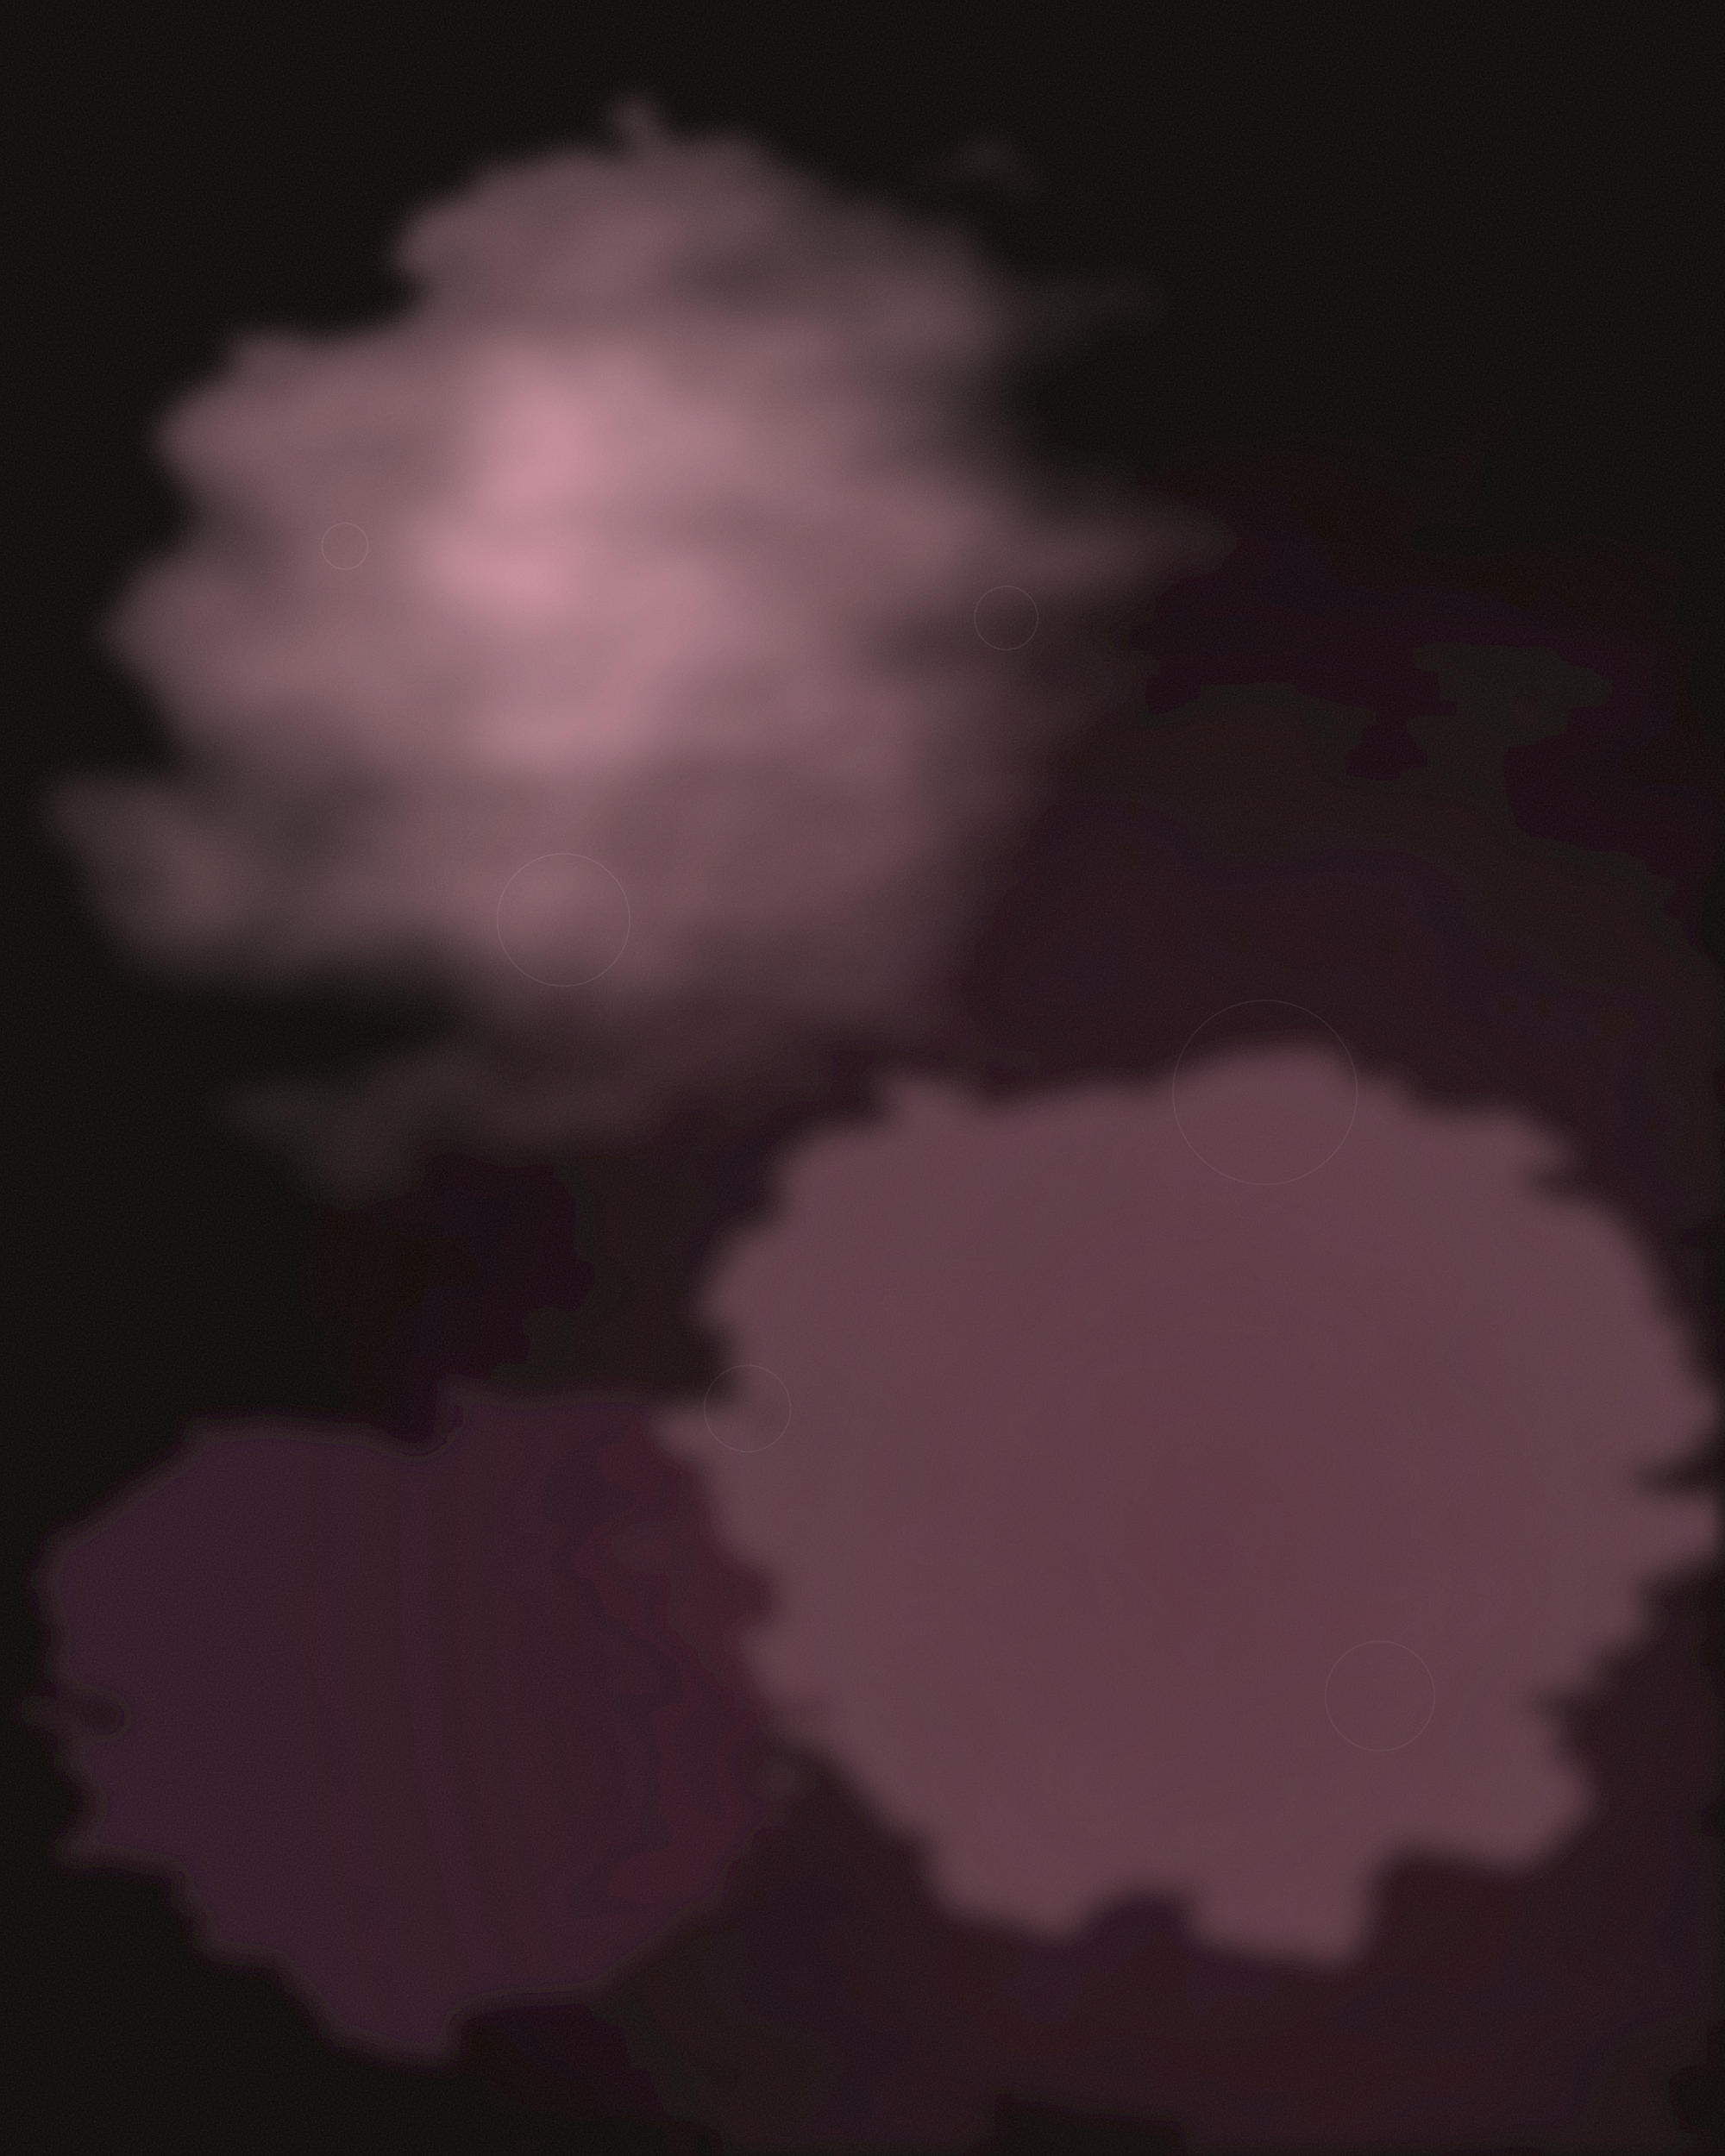
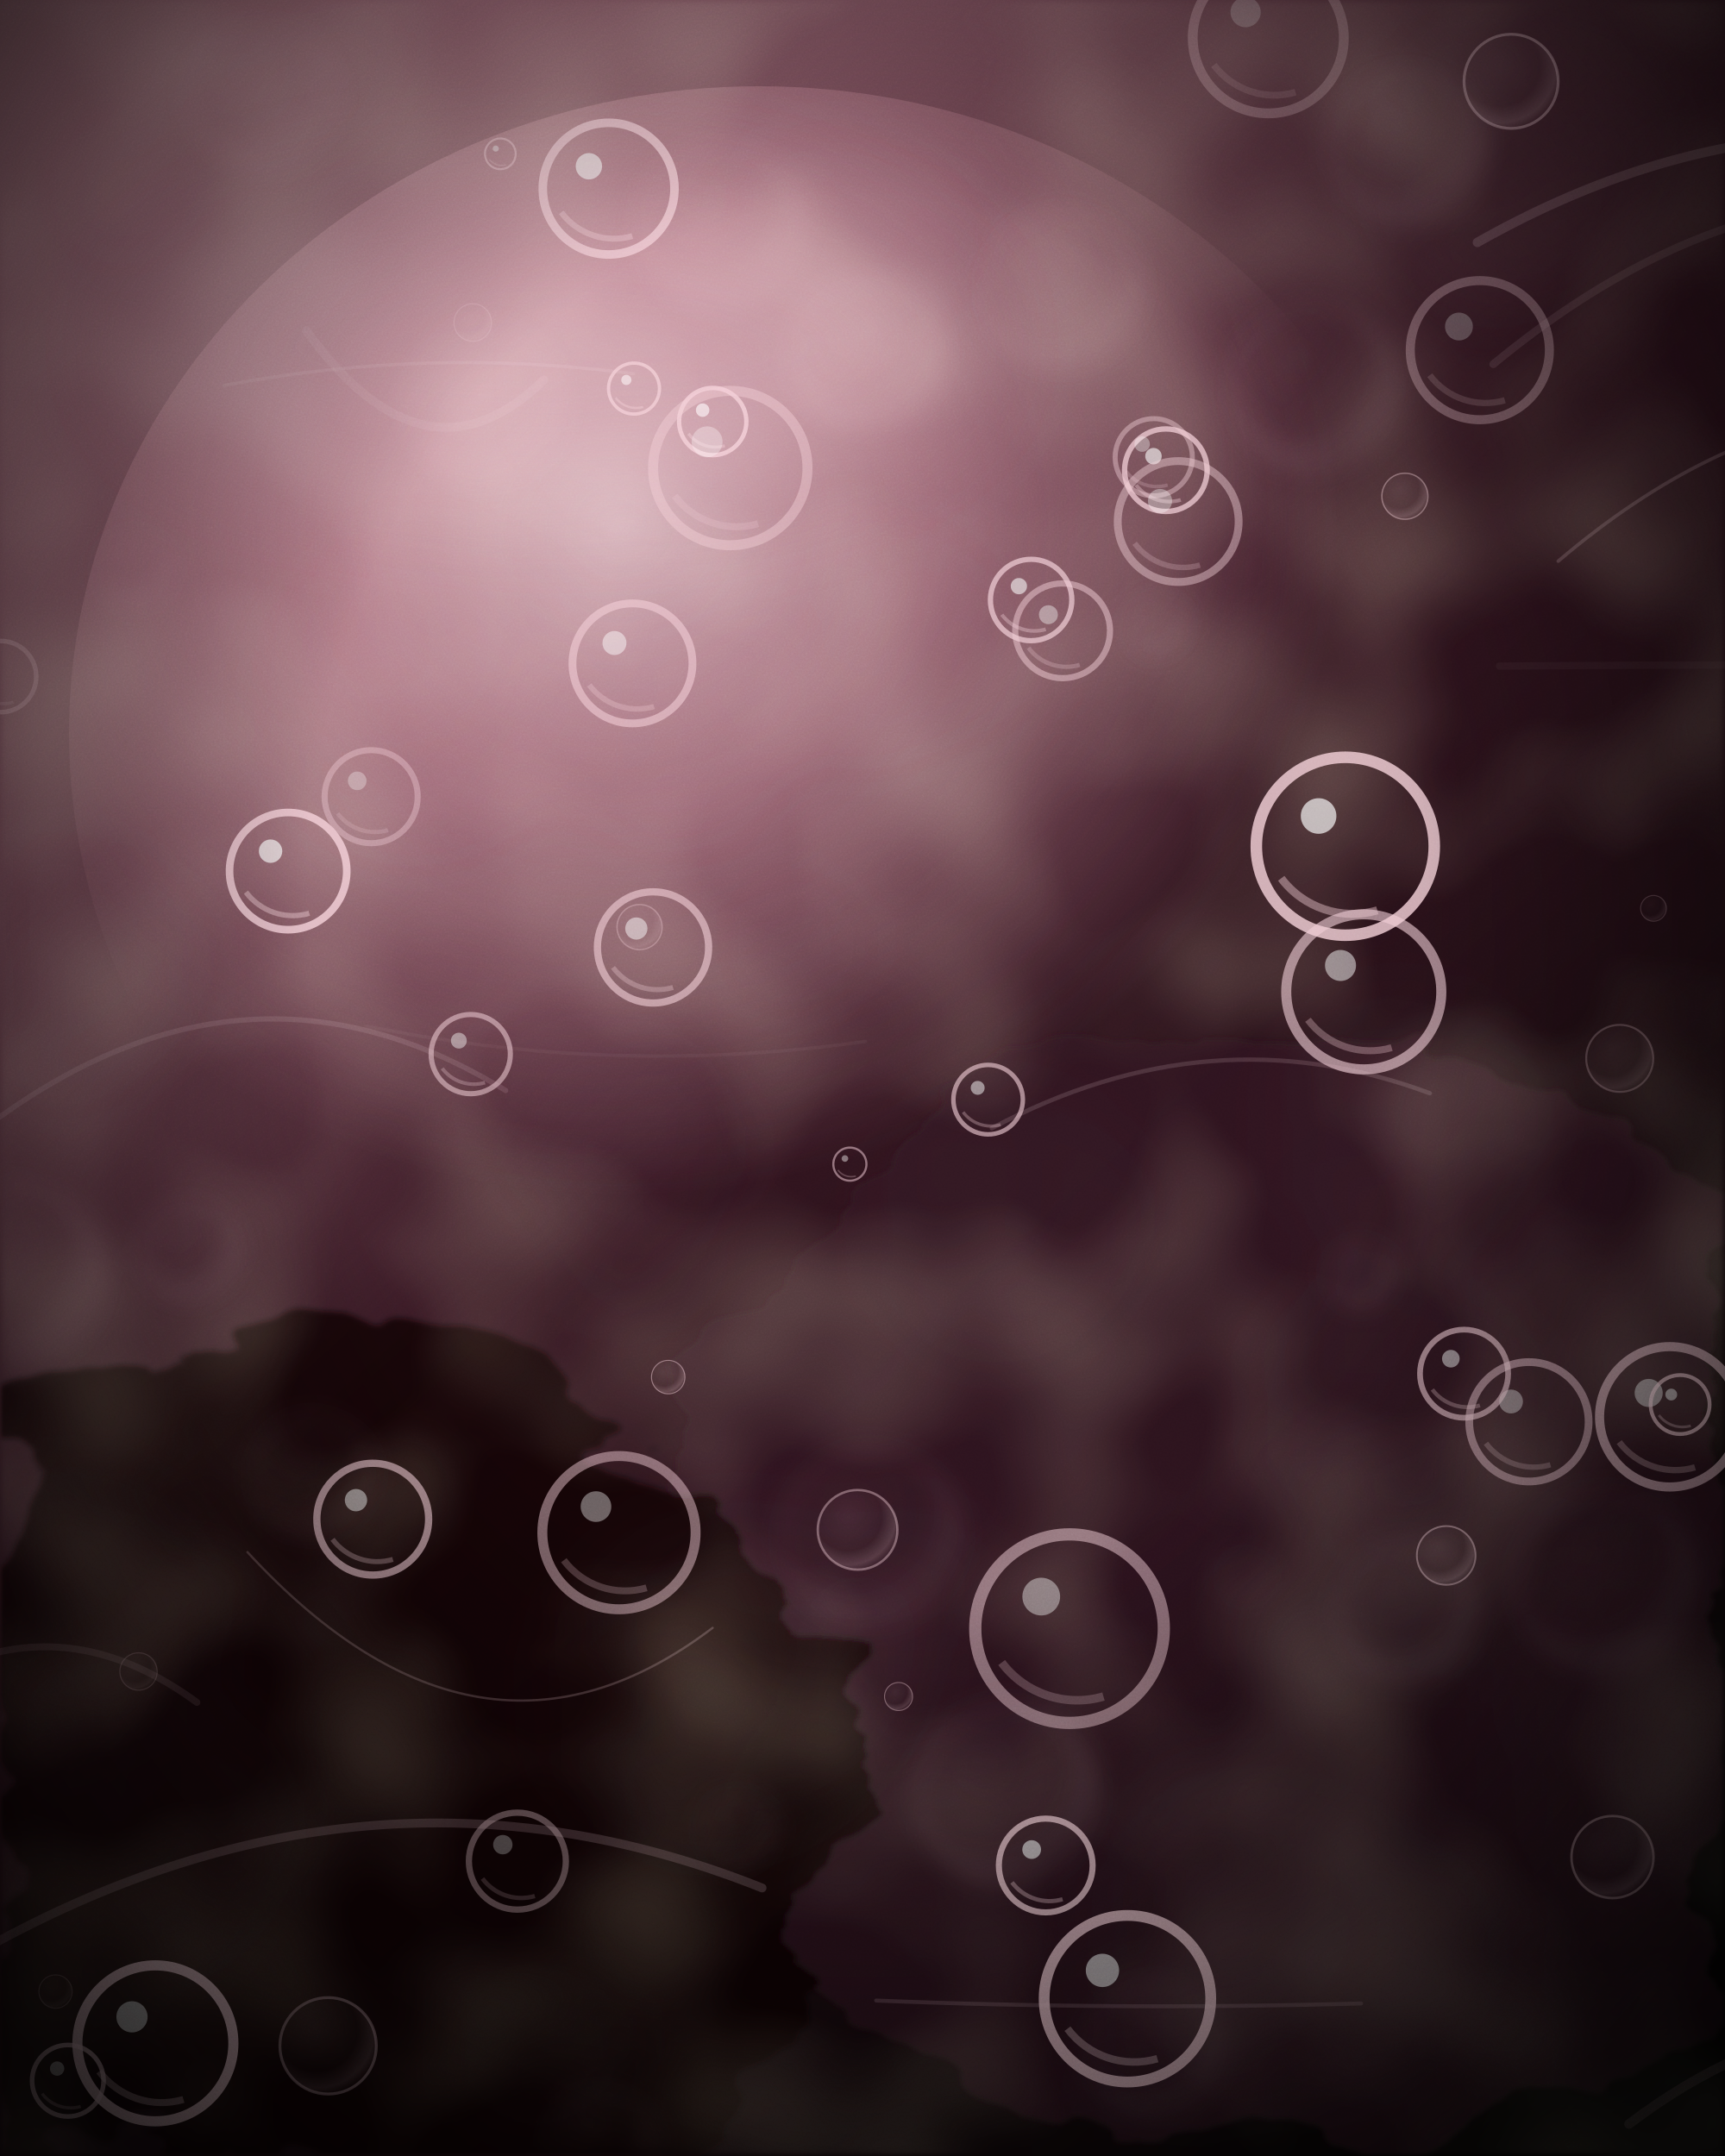
- <svg xmlns="http://www.w3.org/2000/svg" viewBox="0 0 1200 1500" width="1200" height="1500">
+ <svg xmlns="http://www.w3.org/2000/svg" viewBox="0 0 1200 1500" width="1200" height="1500" role="img" aria-label="Lychee kombucha, macro">
  <defs>
-     <filter id="warp-lychee" x="-20%" y="-20%" width="140%" height="140%">
-       <feTurbulence type="fractalNoise" baseFrequency="0.006 0.012" numOctaves="4" seed="4" result="t" />
-       <feDisplacementMap in="SourceGraphic" in2="t" scale="220" xChannelSelector="R" yChannelSelector="G" />
-       <feGaussianBlur stdDeviation="10" />
-     </filter>
-     <filter id="g-lychee">
-       <feTurbulence type="fractalNoise" baseFrequency="0.8" numOctaves="3" seed="4" />
+     <radialGradient id="m-lychee-bubble" cx="38%" cy="34%" r="68%">
+       <stop offset="0%" stop-color="#f3cfd7" stop-opacity="0.18" />
+       <stop offset="62%" stop-color="#f3cfd7" stop-opacity="0.05" />
+       <stop offset="88%" stop-color="#f3cfd7" stop-opacity="0.42" />
+       <stop offset="100%" stop-color="#f3cfd7" stop-opacity="0.08" />
+     </radialGradient>
+     <filter id="m-lychee-bk-far" x="-35%" y="-35%" width="170%" height="170%">
+       <feGaussianBlur stdDeviation="26" />
+     </filter>
+     <filter id="m-lychee-bk-mid" x="-35%" y="-35%" width="170%" height="170%">
+       <feGaussianBlur stdDeviation="8" />
+     </filter>
+     <filter id="m-lychee-soft" x="-35%" y="-35%" width="170%" height="170%">
+       <feGaussianBlur stdDeviation="40" />
+     </filter>
+     <filter id="m-lychee-warp" x="-25%" y="-25%" width="150%" height="150%">
+       <feTurbulence type="fractalNoise" baseFrequency="0.006 0.011" numOctaves="4" seed="37" result="t" />
+       <feDisplacementMap in="SourceGraphic" in2="t" scale="120" xChannelSelector="R" yChannelSelector="G" />
+       <feGaussianBlur stdDeviation="2" />
+     </filter>
+     <filter id="m-lychee-caustic" x="0" y="0" width="100%" height="100%">
+       <feTurbulence type="fractalNoise" baseFrequency="0.007" numOctaves="2" seed="39" result="n" />
+       <feColorMatrix in="n" type="matrix" values="0 0 0 0 1  0 0 0 0 0.82  0 0 0 0 0.55  1.6 0 0 0 -0.62" />
+       <feGaussianBlur stdDeviation="3" />
+     </filter>
+     <filter id="m-lychee-grain" x="0" y="0" width="100%" height="100%">
+       <feTurbulence type="fractalNoise" baseFrequency="0.8" numOctaves="3" seed="42" />
      <feColorMatrix type="saturate" values="0" />
      <feComponentTransfer>
-         <feFuncA type="linear" slope="0.16" />
+         <feFuncA type="linear" slope="0.2" />
      </feComponentTransfer>
      <feComposite operator="in" in2="SourceGraphic" />
    </filter>
-     <radialGradient id="b1-lychee" cx="0.4" cy="0.35" r="0.5">
-       <stop offset="0" stop-color="#E9A8B6" stop-opacity="0.9" />
-       <stop offset="1" stop-color="#E9A8B6" stop-opacity="0" />
+     <radialGradient id="m-lychee-vig" cx="50%" cy="42%" r="72%">
+       <stop offset="45%" stop-color="#000" stop-opacity="0" />
+       <stop offset="100%" stop-color="#000" stop-opacity="0.8" />
    </radialGradient>
-     <radialGradient id="b2-lychee" cx="0.7" cy="0.72" r="0.55">
-       <stop offset="0" stop-color="#331520" stop-opacity="1" />
-       <stop offset="1" stop-color="#331520" stop-opacity="0" />
+     <linearGradient id="m-lychee-base" x1="0.15" y1="0" x2="0.85" y2="1">
+       <stop offset="0%" stop-color="#a97582" />
+       <stop offset="48%" stop-color="#331520" />
+       <stop offset="100%" stop-color="#070504" />
+     </linearGradient>
+     <radialGradient id="m-lychee-core" cx="40%" cy="34%" r="52%">
+       <stop offset="0%" stop-color="#f3cfd7" stop-opacity="0.9" />
+       <stop offset="42%" stop-color="#E9A8B6" stop-opacity="0.6" />
+       <stop offset="100%" stop-color="#E9A8B6" stop-opacity="0" />
    </radialGradient>
  </defs>
-   <rect width="1200" height="1500" fill="#0A0705" />
-   <g filter="url(#warp-lychee)">
-     <rect width="1200" height="1500" fill="url(#b2-lychee)" />
-     <ellipse cx="480" cy="520" rx="420" ry="420" fill="url(#b1-lychee)" />
-     <ellipse cx="820" cy="1040" rx="360" ry="300" fill="#E9A8B6" opacity="0.35" />
-     <ellipse cx="300" cy="1180" rx="260" ry="220" fill="#331520" opacity="0.9" />
-   </g>
-   <g opacity="0.5" fill="none" stroke="#fff" stroke-opacity="0.16">
-     <circle cx="392" cy="640" r="46" />
-     <circle cx="700" cy="430" r="22" />
-     <circle cx="880" cy="760" r="64" />
-     <circle cx="520" cy="980" r="30" />
-     <circle cx="240" cy="380" r="16" />
-     <circle cx="960" cy="1180" r="38" />
-   </g>
-   <rect width="1200" height="1500" filter="url(#g-lychee)" opacity="0.75" />
-   <rect width="1200" height="1500" fill="url(#b2-lychee)" opacity="0.35" />
+   <rect width="1200" height="1500" fill="url(#m-lychee-base)" />
+   <ellipse cx="528" cy="510" rx="480" ry="450" fill="url(#m-lychee-core)" opacity="0.85" />
+   <g filter="url(#m-lychee-warp)" opacity="0.75">
+     <ellipse cx="888" cy="1110" rx="432" ry="390" fill="#331520" />
+     <ellipse cx="216" cy="1260" rx="384" ry="330" fill="#070504" />
+   </g>
+   <g style="mix-blend-mode:screen" opacity="0.55">
+     <path d="M-119.5 1224.64 Q8.73 1090.5 136.96 1184.4" fill="none" stroke="#f3cfd7" stroke-opacity="0.23" stroke-width="4.81" stroke-linecap="round" />
+     <path d="M-19.25 1360.58 Q255.45 1203.7 530.15 1313.52" fill="none" stroke="#f3cfd7" stroke-opacity="0.38" stroke-width="6.13" stroke-linecap="round" />
+     <path d="M689.96 784.94 Q842.29 703.79 994.62 760.59" fill="none" stroke="#f3cfd7" stroke-opacity="0.26" stroke-width="3.03" stroke-linecap="round" />
+     <path d="M1133.22 1477.75 Q1289.43 1359.31 1445.65 1442.21" fill="none" stroke="#f3cfd7" stroke-opacity="0.39" stroke-width="6.64" stroke-linecap="round" />
+     <path d="M213.13 230.03 Q295.73 344.45 378.32 264.36" fill="none" stroke="#f3cfd7" stroke-opacity="0.18" stroke-width="6.11" stroke-linecap="round" />
+     <path d="M-42.07 810.58 Q154.86 637.72 351.78 758.72" fill="none" stroke="#f3cfd7" stroke-opacity="0.21" stroke-width="3.65" stroke-linecap="round" />
+     <path d="M1083.98 390.4 Q1294.07 211.86 1504.15 336.84" fill="none" stroke="#f3cfd7" stroke-opacity="0.38" stroke-width="2.39" stroke-linecap="round" />
+     <path d="M1027.76 168.63 Q1251.8 41.87 1475.83 130.6" fill="none" stroke="#f3cfd7" stroke-opacity="0.35" stroke-width="6.56" stroke-linecap="round" />
+     <path d="M1318.9 258.47 Q1556.38 56.95 1793.85 198.01" fill="none" stroke="#f3cfd7" stroke-opacity="0.24" stroke-width="1.58" stroke-linecap="round" />
+     <path d="M1043.03 463.42 Q1207.77 462.11 1372.51 463.03" fill="none" stroke="#f3cfd7" stroke-opacity="0.08" stroke-width="4.99" stroke-linecap="round" />
+     <path d="M1038.82 253.36 Q1274.26 59.09 1509.7 195.08" fill="none" stroke="#f3cfd7" stroke-opacity="0.22" stroke-width="5.41" stroke-linecap="round" />
+     <path d="M902.92 1562.21 Q1134.89 1455.09 1366.86 1530.07" fill="none" stroke="#f3cfd7" stroke-opacity="0.09" stroke-width="6.41" stroke-linecap="round" />
+     <path d="M155.9 268.15 Q298.33 241.11 440.75 260.03" fill="none" stroke="#f3cfd7" stroke-opacity="0.22" stroke-width="2.22" stroke-linecap="round" />
+     <path d="M609.54 1391.85 Q778.21 1398.6 946.87 1393.88" fill="none" stroke="#f3cfd7" stroke-opacity="0.32" stroke-width="2.75" stroke-linecap="round" />
+     <path d="M172.14 1079.85 Q333.94 1255.47 495.75 1132.54" fill="none" stroke="#f3cfd7" stroke-opacity="0.41" stroke-width="1.58" stroke-linecap="round" />
+     <path d="M255.23 713.96 Q428.61 749.26 602 724.55" fill="none" stroke="#f3cfd7" stroke-opacity="0.08" stroke-width="2.34" stroke-linecap="round" />
+   </g>
+   <g style="mix-blend-mode:screen" opacity="0.3">
+     <rect width="1200" height="1500" filter="url(#m-lychee-caustic)" />
+   </g>
+   <g filter="url(#m-lychee-bk-far)">
+     <circle cx="0.36" cy="1497.65" r="94.17" fill="url(#m-lychee-bubble)" opacity="0.11" />
+     <circle cx="0.36" cy="1497.65" r="94.17" fill="none" stroke="#f3cfd7" stroke-opacity="0.04" stroke-width="5.65" />
+     <circle cx="294.19" cy="480.67" r="100.89" fill="url(#m-lychee-bubble)" opacity="0.14" />
+     <circle cx="294.19" cy="480.67" r="100.89" fill="none" stroke="#f3cfd7" stroke-opacity="0.05" stroke-width="6.05" />
+     <circle cx="975.92" cy="777.5" r="81.58" fill="url(#m-lychee-bubble)" opacity="0.14" />
+     <circle cx="975.92" cy="777.5" r="81.58" fill="none" stroke="#f3cfd7" stroke-opacity="0.05" stroke-width="4.89" />
+     <circle cx="692.02" cy="470.61" r="32.84" fill="url(#m-lychee-bubble)" opacity="0.08" />
+     <circle cx="692.02" cy="470.61" r="32.84" fill="none" stroke="#f3cfd7" stroke-opacity="0.03" stroke-width="1.97" />
+     <circle cx="604.41" cy="438.8" r="81.28" fill="url(#m-lychee-bubble)" opacity="0.12" />
+     <circle cx="604.41" cy="438.8" r="81.28" fill="none" stroke="#f3cfd7" stroke-opacity="0.04" stroke-width="4.88" />
+     <circle cx="1037.36" cy="146.04" r="64.3" fill="url(#m-lychee-bubble)" opacity="0.1" />
+     <circle cx="1037.36" cy="146.04" r="64.3" fill="none" stroke="#f3cfd7" stroke-opacity="0.03" stroke-width="3.86" />
+     <circle cx="185.21" cy="34.94" r="74.52" fill="url(#m-lychee-bubble)" opacity="0.15" />
+     <circle cx="185.21" cy="34.94" r="74.52" fill="none" stroke="#f3cfd7" stroke-opacity="0.05" stroke-width="4.47" />
+     <circle cx="969.57" cy="967.86" r="83.3" fill="url(#m-lychee-bubble)" opacity="0.16" />
+     <circle cx="969.57" cy="967.86" r="83.3" fill="none" stroke="#f3cfd7" stroke-opacity="0.06" stroke-width="5" />
+     <circle cx="1167.86" cy="1205.48" r="117.4" fill="url(#m-lychee-bubble)" opacity="0.11" />
+     <circle cx="1167.86" cy="1205.48" r="117.4" fill="none" stroke="#f3cfd7" stroke-opacity="0.04" stroke-width="7.04" />
+     <circle cx="48.32" cy="1115.4" r="89.35" fill="url(#m-lychee-bubble)" opacity="0.15" />
+     <circle cx="48.32" cy="1115.4" r="89.35" fill="none" stroke="#f3cfd7" stroke-opacity="0.05" stroke-width="5.36" />
+     <circle cx="464.97" cy="505.37" r="71.5" fill="url(#m-lychee-bubble)" opacity="0.13" />
+     <circle cx="464.97" cy="505.37" r="71.5" fill="none" stroke="#f3cfd7" stroke-opacity="0.05" stroke-width="4.29" />
+     <circle cx="909.25" cy="1143.1" r="30.19" fill="url(#m-lychee-bubble)" opacity="0.13" />
+     <circle cx="909.25" cy="1143.1" r="30.19" fill="none" stroke="#f3cfd7" stroke-opacity="0.05" stroke-width="1.81" />
+     <circle cx="435.57" cy="875.45" r="41.41" fill="url(#m-lychee-bubble)" opacity="0.09" />
+     <circle cx="435.57" cy="875.45" r="41.41" fill="none" stroke="#f3cfd7" stroke-opacity="0.03" stroke-width="2.48" />
+     <circle cx="42.51" cy="669.69" r="88.69" fill="url(#m-lychee-bubble)" opacity="0.1" />
+     <circle cx="42.51" cy="669.69" r="88.69" fill="none" stroke="#f3cfd7" stroke-opacity="0.03" stroke-width="5.32" />
+     <circle cx="585.19" cy="166.41" r="79.49" fill="url(#m-lychee-bubble)" opacity="0.1" />
+     <circle cx="585.19" cy="166.41" r="79.49" fill="none" stroke="#f3cfd7" stroke-opacity="0.03" stroke-width="4.77" />
+     <circle cx="452.18" cy="257.8" r="85.72" fill="url(#m-lychee-bubble)" opacity="0.08" />
+     <circle cx="452.18" cy="257.8" r="85.72" fill="none" stroke="#f3cfd7" stroke-opacity="0.03" stroke-width="5.14" />
+     <circle cx="590.88" cy="1156.67" r="40.21" fill="url(#m-lychee-bubble)" opacity="0.11" />
+     <circle cx="590.88" cy="1156.67" r="40.21" fill="none" stroke="#f3cfd7" stroke-opacity="0.04" stroke-width="2.41" />
+     <circle cx="18.05" cy="1203.7" r="32.42" fill="url(#m-lychee-bubble)" opacity="0.12" />
+     <circle cx="18.05" cy="1203.7" r="32.42" fill="none" stroke="#f3cfd7" stroke-opacity="0.04" stroke-width="1.95" />
+     <circle cx="634.93" cy="1087.59" r="41.74" fill="url(#m-lychee-bubble)" opacity="0.13" />
+     <circle cx="634.93" cy="1087.59" r="41.74" fill="none" stroke="#f3cfd7" stroke-opacity="0.05" stroke-width="2.5" />
+     <circle cx="908.69" cy="1354.79" r="114.38" fill="url(#m-lychee-bubble)" opacity="0.1" />
+     <circle cx="908.69" cy="1354.79" r="114.38" fill="none" stroke="#f3cfd7" stroke-opacity="0.03" stroke-width="6.86" />
+     <circle cx="548.47" cy="1145.83" r="84.27" fill="url(#m-lychee-bubble)" opacity="0.09" />
+     <circle cx="548.47" cy="1145.83" r="84.27" fill="none" stroke="#f3cfd7" stroke-opacity="0.03" stroke-width="5.06" />
+     <circle cx="1192.07" cy="1383.97" r="117.89" fill="url(#m-lychee-bubble)" opacity="0.12" />
+     <circle cx="1192.07" cy="1383.97" r="117.89" fill="none" stroke="#f3cfd7" stroke-opacity="0.04" stroke-width="7.07" />
+     <circle cx="1175.28" cy="1148.62" r="107.53" fill="url(#m-lychee-bubble)" opacity="0.13" />
+     <circle cx="1175.28" cy="1148.62" r="107.53" fill="none" stroke="#f3cfd7" stroke-opacity="0.05" stroke-width="6.45" />
+     <circle cx="406.3" cy="756.6" r="71.61" fill="url(#m-lychee-bubble)" opacity="0.08" />
+     <circle cx="406.3" cy="756.6" r="71.61" fill="none" stroke="#f3cfd7" stroke-opacity="0.03" stroke-width="4.3" />
+     <circle cx="790.88" cy="1466.11" r="51.07" fill="url(#m-lychee-bubble)" opacity="0.14" />
+     <circle cx="790.88" cy="1466.11" r="51.07" fill="none" stroke="#f3cfd7" stroke-opacity="0.05" stroke-width="3.06" />
+     <circle cx="501.06" cy="1171.29" r="112.27" fill="url(#m-lychee-bubble)" opacity="0.14" />
+     <circle cx="501.06" cy="1171.29" r="112.27" fill="none" stroke="#f3cfd7" stroke-opacity="0.05" stroke-width="6.74" />
+     <circle cx="1009.63" cy="1084.32" r="74.23" fill="url(#m-lychee-bubble)" opacity="0.09" />
+     <circle cx="1009.63" cy="1084.32" r="74.23" fill="none" stroke="#f3cfd7" stroke-opacity="0.03" stroke-width="4.45" />
+     <circle cx="370.91" cy="1413.37" r="57.33" fill="url(#m-lychee-bubble)" opacity="0.11" />
+     <circle cx="370.91" cy="1413.37" r="57.33" fill="none" stroke="#f3cfd7" stroke-opacity="0.04" stroke-width="3.44" />
+     <circle cx="89.02" cy="1272.04" r="96.98" fill="url(#m-lychee-bubble)" opacity="0.16" />
+     <circle cx="89.02" cy="1272.04" r="96.98" fill="none" stroke="#f3cfd7" stroke-opacity="0.06" stroke-width="5.82" />
+     <circle cx="85.4" cy="126.84" r="44.31" fill="url(#m-lychee-bubble)" opacity="0.16" />
+     <circle cx="85.4" cy="126.84" r="44.31" fill="none" stroke="#f3cfd7" stroke-opacity="0.06" stroke-width="2.66" />
+     <circle cx="549.16" cy="651.52" r="40.26" fill="url(#m-lychee-bubble)" opacity="0.14" />
+     <circle cx="549.16" cy="651.52" r="40.26" fill="none" stroke="#f3cfd7" stroke-opacity="0.05" stroke-width="2.42" />
+     <circle cx="25.56" cy="1459.72" r="87.61" fill="url(#m-lychee-bubble)" opacity="0.08" />
+     <circle cx="25.56" cy="1459.72" r="87.61" fill="none" stroke="#f3cfd7" stroke-opacity="0.03" stroke-width="5.26" />
+     <circle cx="1048.85" cy="99.75" r="93.51" fill="url(#m-lychee-bubble)" opacity="0.14" />
+     <circle cx="1048.85" cy="99.75" r="93.51" fill="none" stroke="#f3cfd7" stroke-opacity="0.05" stroke-width="5.61" />
+     <circle cx="855.28" cy="1336.73" r="89.49" fill="url(#m-lychee-bubble)" opacity="0.14" />
+     <circle cx="855.28" cy="1336.73" r="89.49" fill="none" stroke="#f3cfd7" stroke-opacity="0.05" stroke-width="5.37" />
+     <circle cx="1188.19" cy="909.38" r="58.18" fill="url(#m-lychee-bubble)" opacity="0.08" />
+     <circle cx="1188.19" cy="909.38" r="58.18" fill="none" stroke="#f3cfd7" stroke-opacity="0.03" stroke-width="3.49" />
+     <circle cx="508.95" cy="458.3" r="42.02" fill="url(#m-lychee-bubble)" opacity="0.13" />
+     <circle cx="508.95" cy="458.3" r="42.02" fill="none" stroke="#f3cfd7" stroke-opacity="0.05" stroke-width="2.52" />
+     <circle cx="438.71" cy="799.7" r="65.02" fill="url(#m-lychee-bubble)" opacity="0.11" />
+     <circle cx="438.71" cy="799.7" r="65.02" fill="none" stroke="#f3cfd7" stroke-opacity="0.04" stroke-width="3.9" />
+     <circle cx="696.96" cy="845.33" r="86.98" fill="url(#m-lychee-bubble)" opacity="0.12" />
+     <circle cx="696.96" cy="845.33" r="86.98" fill="none" stroke="#f3cfd7" stroke-opacity="0.04" stroke-width="5.22" />
+   </g>
+   <g filter="url(#m-lychee-bk-mid)">
+     <circle cx="947" cy="886.16" r="23.01" fill="url(#m-lychee-bubble)" opacity="0.29" />
+     <circle cx="947" cy="886.16" r="23.01" fill="none" stroke="#f3cfd7" stroke-opacity="0.17" stroke-width="1.38" />
+     <circle cx="978.07" cy="1121.46" r="47.29" fill="url(#m-lychee-bubble)" opacity="0.22" />
+     <circle cx="978.07" cy="1121.46" r="47.29" fill="none" stroke="#f3cfd7" stroke-opacity="0.13" stroke-width="2.84" />
+     <circle cx="501.58" cy="156.61" r="55.8" fill="url(#m-lychee-bubble)" opacity="0.25" />
+     <circle cx="501.58" cy="156.61" r="55.8" fill="none" stroke="#f3cfd7" stroke-opacity="0.15" stroke-width="3.35" />
+     <circle cx="93.91" cy="395.39" r="26.74" fill="url(#m-lychee-bubble)" opacity="0.2" />
+     <circle cx="93.91" cy="395.39" r="26.74" fill="none" stroke="#f3cfd7" stroke-opacity="0.12" stroke-width="1.6" />
+     <circle cx="5.4" cy="887.84" r="65.27" fill="url(#m-lychee-bubble)" opacity="0.24" />
+     <circle cx="5.4" cy="887.84" r="65.27" fill="none" stroke="#f3cfd7" stroke-opacity="0.14" stroke-width="3.92" />
+     <circle cx="603.12" cy="245.32" r="51.17" fill="url(#m-lychee-bubble)" opacity="0.28" />
+     <circle cx="603.12" cy="245.32" r="51.17" fill="none" stroke="#f3cfd7" stroke-opacity="0.17" stroke-width="3.07" />
+     <circle cx="739.42" cy="201.23" r="54.11" fill="url(#m-lychee-bubble)" opacity="0.18" />
+     <circle cx="739.42" cy="201.23" r="54.11" fill="none" stroke="#f3cfd7" stroke-opacity="0.11" stroke-width="3.25" />
+     <circle cx="338.3" cy="281.11" r="53.12" fill="url(#m-lychee-bubble)" opacity="0.2" />
+     <circle cx="338.3" cy="281.11" r="53.12" fill="none" stroke="#f3cfd7" stroke-opacity="0.12" stroke-width="3.19" />
+     <circle cx="915.06" cy="269.16" r="57.31" fill="url(#m-lychee-bubble)" opacity="0.22" />
+     <circle cx="915.06" cy="269.16" r="57.31" fill="none" stroke="#f3cfd7" stroke-opacity="0.13" stroke-width="3.44" />
+     <circle cx="605.73" cy="1069.01" r="61.44" fill="url(#m-lychee-bubble)" opacity="0.17" />
+     <circle cx="605.73" cy="1069.01" r="61.44" fill="none" stroke="#f3cfd7" stroke-opacity="0.1" stroke-width="3.69" />
+     <circle cx="977.95" cy="101" r="52.24" fill="url(#m-lychee-bubble)" opacity="0.23" />
+     <circle cx="977.95" cy="101" r="52.24" fill="none" stroke="#f3cfd7" stroke-opacity="0.14" stroke-width="3.13" />
+     <circle cx="182.36" cy="66.11" r="50.88" fill="url(#m-lychee-bubble)" opacity="0.19" />
+     <circle cx="182.36" cy="66.11" r="50.88" fill="none" stroke="#f3cfd7" stroke-opacity="0.11" stroke-width="3.05" />
+     <circle cx="217.53" cy="1025.78" r="41.82" fill="url(#m-lychee-bubble)" opacity="0.18" />
+     <circle cx="217.53" cy="1025.78" r="41.82" fill="none" stroke="#f3cfd7" stroke-opacity="0.11" stroke-width="2.51" />
+     <circle cx="417.9" cy="1491.02" r="37.4" fill="url(#m-lychee-bubble)" opacity="0.23" />
+     <circle cx="417.9" cy="1491.02" r="37.4" fill="none" stroke="#f3cfd7" stroke-opacity="0.14" stroke-width="2.24" />
+     <circle cx="1116.59" cy="1099.62" r="61.8" fill="url(#m-lychee-bubble)" opacity="0.19" />
+     <circle cx="1116.59" cy="1099.62" r="61.8" fill="none" stroke="#f3cfd7" stroke-opacity="0.11" stroke-width="3.71" />
+     <circle cx="865.76" cy="1095.62" r="18.09" fill="url(#m-lychee-bubble)" opacity="0.17" />
+     <circle cx="865.76" cy="1095.62" r="18.09" fill="none" stroke="#f3cfd7" stroke-opacity="0.1" stroke-width="1.09" />
+     <circle cx="512.85" cy="1272.52" r="25.67" fill="url(#m-lychee-bubble)" opacity="0.25" />
+     <circle cx="512.85" cy="1272.52" r="25.67" fill="none" stroke="#f3cfd7" stroke-opacity="0.15" stroke-width="1.54" />
+     <circle cx="803.02" cy="1424.28" r="46.51" fill="url(#m-lychee-bubble)" opacity="0.21" />
+     <circle cx="803.02" cy="1424.28" r="46.51" fill="none" stroke="#f3cfd7" stroke-opacity="0.13" stroke-width="2.79" />
+     <circle cx="132.06" cy="869.76" r="34.9" fill="url(#m-lychee-bubble)" opacity="0.29" />
+     <circle cx="132.06" cy="869.76" r="34.9" fill="none" stroke="#f3cfd7" stroke-opacity="0.17" stroke-width="2.09" />
+     <circle cx="699.7" cy="1248.13" r="61.23" fill="url(#m-lychee-bubble)" opacity="0.27" />
+     <circle cx="699.7" cy="1248.13" r="61.23" fill="none" stroke="#f3cfd7" stroke-opacity="0.16" stroke-width="3.67" />
+     <circle cx="804.04" cy="434.11" r="22.1" fill="url(#m-lychee-bubble)" opacity="0.23" />
+     <circle cx="804.04" cy="434.11" r="22.1" fill="none" stroke="#f3cfd7" stroke-opacity="0.14" stroke-width="1.33" />
+   </g>
+   <g>
+     <circle cx="228.26" cy="1423.34" r="33.55" fill="url(#m-lychee-bubble)" opacity="0.38" />
+     <circle cx="228.26" cy="1423.34" r="33.55" fill="none" stroke="#f3cfd7" stroke-opacity="0.38" stroke-width="2.01" />
+     <circle cx="596.59" cy="1064.36" r="27.71" fill="url(#m-lychee-bubble)" opacity="0.4" />
+     <circle cx="596.59" cy="1064.36" r="27.71" fill="none" stroke="#f3cfd7" stroke-opacity="0.4" stroke-width="1.66" />
+     <circle cx="1051.21" cy="56.58" r="32.75" fill="url(#m-lychee-bubble)" opacity="0.46" />
+     <circle cx="1051.21" cy="56.58" r="32.75" fill="none" stroke="#f3cfd7" stroke-opacity="0.46" stroke-width="1.97" />
+     <circle cx="1150.27" cy="631.97" r="8.97" fill="url(#m-lychee-bubble)" opacity="0.23" />
+     <circle cx="1150.27" cy="631.97" r="8.97" fill="none" stroke="#f3cfd7" stroke-opacity="0.23" stroke-width="0.7" />
+     <circle cx="464.85" cy="958.09" r="11.64" fill="url(#m-lychee-bubble)" opacity="0.47" />
+     <circle cx="464.85" cy="958.09" r="11.64" fill="none" stroke="#f3cfd7" stroke-opacity="0.47" stroke-width="0.7" />
+     <circle cx="1121.74" cy="1292.03" r="28.56" fill="url(#m-lychee-bubble)" opacity="0.44" />
+     <circle cx="1121.74" cy="1292.03" r="28.56" fill="none" stroke="#f3cfd7" stroke-opacity="0.44" stroke-width="1.71" />
+     <circle cx="1126.78" cy="736.35" r="23.34" fill="url(#m-lychee-bubble)" opacity="0.25" />
+     <circle cx="1126.78" cy="736.35" r="23.34" fill="none" stroke="#f3cfd7" stroke-opacity="0.25" stroke-width="1.4" />
+     <circle cx="38.62" cy="1385.59" r="11.58" fill="url(#m-lychee-bubble)" opacity="0.26" />
+     <circle cx="38.62" cy="1385.59" r="11.58" fill="none" stroke="#f3cfd7" stroke-opacity="0.26" stroke-width="0.7" />
+     <circle cx="96.37" cy="1162.92" r="12.99" fill="url(#m-lychee-bubble)" opacity="0.23" />
+     <circle cx="96.37" cy="1162.92" r="12.99" fill="none" stroke="#f3cfd7" stroke-opacity="0.23" stroke-width="0.78" />
+     <circle cx="977.32" cy="345.24" r="16.02" fill="url(#m-lychee-bubble)" opacity="0.44" />
+     <circle cx="977.32" cy="345.24" r="16.02" fill="none" stroke="#f3cfd7" stroke-opacity="0.44" stroke-width="0.96" />
+     <circle cx="625.08" cy="1180.32" r="9.75" fill="url(#m-lychee-bubble)" opacity="0.42" />
+     <circle cx="625.08" cy="1180.32" r="9.75" fill="none" stroke="#f3cfd7" stroke-opacity="0.42" stroke-width="0.7" />
+     <circle cx="444.92" cy="645.02" r="15.69" fill="url(#m-lychee-bubble)" opacity="0.32" />
+     <circle cx="444.92" cy="645.02" r="15.69" fill="none" stroke="#f3cfd7" stroke-opacity="0.32" stroke-width="0.94" />
+     <circle cx="328.87" cy="224.39" r="13.07" fill="url(#m-lychee-bubble)" opacity="0.26" />
+     <circle cx="328.87" cy="224.39" r="13.07" fill="none" stroke="#f3cfd7" stroke-opacity="0.26" stroke-width="0.78" />
+     <circle cx="1006.06" cy="1082.18" r="20.43" fill="url(#m-lychee-bubble)" opacity="0.5" />
+     <circle cx="1006.06" cy="1082.18" r="20.43" fill="none" stroke="#f3cfd7" stroke-opacity="0.5" stroke-width="1.23" />
+   </g>
+   <circle cx="0.45" cy="470.72" r="24.77" fill="none" stroke="#f3cfd7" stroke-opacity="0.26" stroke-width="3.22" />
+   <circle cx="-6.98" cy="462.3" r="4.95" fill="#FFFFFF" opacity="0.21" />
+   <path d="M-17.38 479.64 A 24.77 24.77 0 0 0 9.37 488.55" fill="none" stroke="#f3cfd7" stroke-opacity="0.13" stroke-width="2.23" />
+   <circle cx="687.39" cy="765.06" r="24.16" fill="none" stroke="#f3cfd7" stroke-opacity="0.6" stroke-width="3.14" />
+   <circle cx="680.14" cy="756.85" r="4.83" fill="#FFFFFF" opacity="0.48" />
+   <path d="M669.99 773.76 A 24.16 24.16 0 0 0 696.09 782.46" fill="none" stroke="#f3cfd7" stroke-opacity="0.3" stroke-width="2.17" />
+   <circle cx="727.47" cy="1297.89" r="32.62" fill="none" stroke="#f3cfd7" stroke-opacity="0.81" stroke-width="4.24" />
+   <circle cx="717.68" cy="1286.8" r="6.52" fill="#FFFFFF" opacity="0.65" />
+   <path d="M703.98 1309.63 A 32.62 32.62 0 0 0 739.21 1321.38" fill="none" stroke="#f3cfd7" stroke-opacity="0.41" stroke-width="2.94" />
+   <circle cx="1063.6" cy="989.19" r="41.53" fill="none" stroke="#f3cfd7" stroke-opacity="0.51" stroke-width="5.4" />
+   <circle cx="1051.14" cy="975.07" r="8.31" fill="#FFFFFF" opacity="0.41" />
+   <path d="M1033.7 1004.14 A 41.53 41.53 0 0 0 1078.55 1019.09" fill="none" stroke="#f3cfd7" stroke-opacity="0.26" stroke-width="3.74" />
+   <circle cx="258.2" cy="554.27" r="32.38" fill="none" stroke="#f3cfd7" stroke-opacity="0.38" stroke-width="4.21" />
+   <circle cx="248.49" cy="543.26" r="6.48" fill="#FFFFFF" opacity="0.3" />
+   <path d="M234.89 565.93 A 32.38 32.38 0 0 0 269.86 577.58" fill="none" stroke="#f3cfd7" stroke-opacity="0.19" stroke-width="2.91" />
+   <circle cx="47.19" cy="1447.64" r="24.88" fill="none" stroke="#f3cfd7" stroke-opacity="0.65" stroke-width="3.23" />
+   <circle cx="39.73" cy="1439.18" r="4.98" fill="#FFFFFF" opacity="0.52" />
+   <path d="M29.28 1456.6 A 24.88 24.88 0 0 0 56.15 1465.55" fill="none" stroke="#f3cfd7" stroke-opacity="0.33" stroke-width="2.24" />
+   <circle cx="739.21" cy="438.87" r="32.97" fill="none" stroke="#f3cfd7" stroke-opacity="0.48" stroke-width="4.29" />
+   <circle cx="729.32" cy="427.66" r="6.59" fill="#FFFFFF" opacity="0.38" />
+   <path d="M715.47 450.74 A 32.97 32.97 0 0 0 751.08 462.61" fill="none" stroke="#f3cfd7" stroke-opacity="0.24" stroke-width="2.97" />
+   <circle cx="1161.56" cy="985.72" r="48.82" fill="none" stroke="#f3cfd7" stroke-opacity="0.6" stroke-width="6.35" />
+   <circle cx="1146.91" cy="969.12" r="9.76" fill="#FFFFFF" opacity="0.48" />
+   <path d="M1126.41 1003.3 A 48.82 48.82 0 0 0 1179.14 1020.87" fill="none" stroke="#f3cfd7" stroke-opacity="0.3" stroke-width="4.39" />
+   <circle cx="717.29" cy="417.44" r="28.32" fill="none" stroke="#f3cfd7" stroke-opacity="0.7" stroke-width="3.68" />
+   <circle cx="708.79" cy="407.81" r="5.66" fill="#FFFFFF" opacity="0.56" />
+   <path d="M696.9 427.64 A 28.32 28.32 0 0 0 727.49 437.83" fill="none" stroke="#f3cfd7" stroke-opacity="0.35" stroke-width="2.55" />
+   <circle cx="439.98" cy="461.55" r="41.74" fill="none" stroke="#f3cfd7" stroke-opacity="0.57" stroke-width="5.43" />
+   <circle cx="427.46" cy="447.36" r="8.35" fill="#FFFFFF" opacity="0.46" />
+   <path d="M409.93 476.58 A 41.74 41.74 0 0 0 455.01 491.6" fill="none" stroke="#f3cfd7" stroke-opacity="0.28" stroke-width="3.76" />
+   <circle cx="1029.44" cy="243.62" r="48.39" fill="none" stroke="#f3cfd7" stroke-opacity="0.35" stroke-width="6.29" />
+   <circle cx="1014.92" cy="227.17" r="9.68" fill="#FFFFFF" opacity="0.28" />
+   <path d="M994.6 261.04 A 48.39 48.39 0 0 0 1046.86 278.46" fill="none" stroke="#f3cfd7" stroke-opacity="0.18" stroke-width="4.36" />
+   <circle cx="327.47" cy="733.38" r="27.56" fill="none" stroke="#f3cfd7" stroke-opacity="0.53" stroke-width="3.58" />
+   <circle cx="319.2" cy="724.01" r="5.51" fill="#FFFFFF" opacity="0.42" />
+   <path d="M307.63 743.3 A 27.56 27.56 0 0 0 337.39 753.22" fill="none" stroke="#f3cfd7" stroke-opacity="0.27" stroke-width="2.48" />
+   <circle cx="108.09" cy="1421.62" r="54.25" fill="none" stroke="#f3cfd7" stroke-opacity="0.81" stroke-width="7.05" />
+   <circle cx="91.82" cy="1403.18" r="10.85" fill="#FFFFFF" opacity="0.65" />
+   <path d="M69.03 1441.15 A 54.25 54.25 0 0 0 127.62 1460.68" fill="none" stroke="#f3cfd7" stroke-opacity="0.41" stroke-width="4.88" />
+   <circle cx="495.81" cy="293.29" r="23.4" fill="none" stroke="#f3cfd7" stroke-opacity="0.85" stroke-width="3.04" />
+   <circle cx="488.79" cy="285.33" r="4.68" fill="#FFFFFF" opacity="0.68" />
+   <path d="M478.96 301.71 A 23.4 23.4 0 0 0 504.23 310.14" fill="none" stroke="#f3cfd7" stroke-opacity="0.43" stroke-width="2.11" />
+   <circle cx="423.4" cy="131.25" r="45.81" fill="none" stroke="#f3cfd7" stroke-opacity="0.79" stroke-width="5.96" />
+   <circle cx="409.66" cy="115.67" r="9.16" fill="#FFFFFF" opacity="0.63" />
+   <path d="M390.42 147.74 A 45.81 45.81 0 0 0 439.89 164.23" fill="none" stroke="#f3cfd7" stroke-opacity="0.4" stroke-width="4.12" />
+   <circle cx="508.02" cy="325.65" r="53.71" fill="none" stroke="#f3cfd7" stroke-opacity="0.44" stroke-width="6.98" />
+   <circle cx="491.91" cy="307.39" r="10.74" fill="#FFFFFF" opacity="0.35" />
+   <path d="M469.35 344.99 A 53.71 53.71 0 0 0 527.36 364.32" fill="none" stroke="#f3cfd7" stroke-opacity="0.22" stroke-width="4.83" />
+   <circle cx="430.59" cy="1066.32" r="53.31" fill="none" stroke="#f3cfd7" stroke-opacity="0.46" stroke-width="6.93" />
+   <circle cx="414.6" cy="1048.19" r="10.66" fill="#FFFFFF" opacity="0.37" />
+   <path d="M392.21 1085.51 A 53.31 53.31 0 0 0 449.78 1104.7" fill="none" stroke="#f3cfd7" stroke-opacity="0.23" stroke-width="4.8" />
+   <circle cx="591.22" cy="809.93" r="11.51" fill="none" stroke="#f3cfd7" stroke-opacity="0.51" stroke-width="1.5" />
+   <circle cx="587.77" cy="806.02" r="2.3" fill="#FFFFFF" opacity="0.41" />
+   <path d="M582.93 814.07 A 11.51 11.51 0 0 0 595.36 818.22" fill="none" stroke="#f3cfd7" stroke-opacity="0.26" stroke-width="1.04" />
+   <circle cx="359.91" cy="1294.86" r="33.73" fill="none" stroke="#f3cfd7" stroke-opacity="0.43" stroke-width="4.38" />
+   <circle cx="349.79" cy="1283.39" r="6.75" fill="#FFFFFF" opacity="0.34" />
+   <path d="M335.62 1307 A 33.73 33.73 0 0 0 372.05 1319.15" fill="none" stroke="#f3cfd7" stroke-opacity="0.22" stroke-width="3.04" />
+   <circle cx="200.45" cy="606.05" r="40.77" fill="none" stroke="#f3cfd7" stroke-opacity="0.83" stroke-width="5.3" />
+   <circle cx="188.22" cy="592.19" r="8.15" fill="#FFFFFF" opacity="0.66" />
+   <path d="M171.1 620.73 A 40.77 40.77 0 0 0 215.13 635.4" fill="none" stroke="#f3cfd7" stroke-opacity="0.42" stroke-width="3.67" />
+   <circle cx="882.28" cy="26.31" r="52.56" fill="none" stroke="#f3cfd7" stroke-opacity="0.28" stroke-width="6.83" />
+   <circle cx="866.51" cy="8.44" r="10.51" fill="#FFFFFF" opacity="0.22" />
+   <path d="M844.44 45.23 A 52.56 52.56 0 0 0 901.2 64.15" fill="none" stroke="#f3cfd7" stroke-opacity="0.14" stroke-width="4.73" />
+   <circle cx="811.03" cy="327.13" r="28.71" fill="none" stroke="#f3cfd7" stroke-opacity="0.74" stroke-width="3.73" />
+   <circle cx="802.42" cy="317.37" r="5.74" fill="#FFFFFF" opacity="0.59" />
+   <path d="M790.36 337.47 A 28.71 28.71 0 0 0 821.37 347.8" fill="none" stroke="#f3cfd7" stroke-opacity="0.37" stroke-width="2.58" />
+   <circle cx="1168.77" cy="977.2" r="20.51" fill="none" stroke="#f3cfd7" stroke-opacity="0.67" stroke-width="2.67" />
+   <circle cx="1162.62" cy="970.23" r="4.1" fill="#FFFFFF" opacity="0.54" />
+   <path d="M1154 984.58 A 20.51 20.51 0 0 0 1176.15 991.97" fill="none" stroke="#f3cfd7" stroke-opacity="0.34" stroke-width="1.85" />
+   <circle cx="1018.48" cy="955.71" r="30.66" fill="none" stroke="#f3cfd7" stroke-opacity="0.61" stroke-width="3.99" />
+   <circle cx="1009.28" cy="945.29" r="6.13" fill="#FFFFFF" opacity="0.49" />
+   <path d="M996.4 966.75 A 30.66 30.66 0 0 0 1029.52 977.79" fill="none" stroke="#f3cfd7" stroke-opacity="0.31" stroke-width="2.76" />
+   <circle cx="935.85" cy="588.77" r="61.9" fill="none" stroke="#f3cfd7" stroke-opacity="0.81" stroke-width="8.05" />
+   <circle cx="917.28" cy="567.72" r="12.38" fill="#FFFFFF" opacity="0.65" />
+   <path d="M891.28 611.05 A 61.9 61.9 0 0 0 958.13 633.34" fill="none" stroke="#f3cfd7" stroke-opacity="0.41" stroke-width="5.57" />
+   <circle cx="948.71" cy="690.05" r="53.94" fill="none" stroke="#f3cfd7" stroke-opacity="0.59" stroke-width="7.01" />
+   <circle cx="932.53" cy="671.71" r="10.79" fill="#FFFFFF" opacity="0.47" />
+   <path d="M909.87 709.47 A 53.94 53.94 0 0 0 968.13 728.89" fill="none" stroke="#f3cfd7" stroke-opacity="0.3" stroke-width="4.85" />
+   <circle cx="454.27" cy="659.15" r="38.67" fill="none" stroke="#f3cfd7" stroke-opacity="0.6" stroke-width="5.03" />
+   <circle cx="442.67" cy="646" r="7.73" fill="#FFFFFF" opacity="0.48" />
+   <path d="M426.43 673.07 A 38.67 38.67 0 0 0 468.19 686.99" fill="none" stroke="#f3cfd7" stroke-opacity="0.3" stroke-width="3.48" />
+   <circle cx="784.31" cy="1390.57" r="57.95" fill="none" stroke="#f3cfd7" stroke-opacity="0.8" stroke-width="7.53" />
+   <circle cx="766.93" cy="1370.87" r="11.59" fill="#FFFFFF" opacity="0.64" />
+   <path d="M742.59 1411.43 A 57.95 57.95 0 0 0 805.17 1432.29" fill="none" stroke="#f3cfd7" stroke-opacity="0.4" stroke-width="5.22" />
+   <circle cx="744.03" cy="1133.1" r="65.59" fill="none" stroke="#f3cfd7" stroke-opacity="0.5" stroke-width="8.53" />
+   <circle cx="724.35" cy="1110.8" r="13.12" fill="#FFFFFF" opacity="0.4" />
+   <path d="M696.81 1156.71 A 65.59 65.59 0 0 0 767.64 1180.32" fill="none" stroke="#f3cfd7" stroke-opacity="0.25" stroke-width="5.9" />
+   <circle cx="802.61" cy="318.11" r="26.86" fill="none" stroke="#f3cfd7" stroke-opacity="0.41" stroke-width="3.49" />
+   <circle cx="794.55" cy="308.98" r="5.37" fill="#FFFFFF" opacity="0.33" />
+   <path d="M783.27 327.78 A 26.86 26.86 0 0 0 812.28 337.45" fill="none" stroke="#f3cfd7" stroke-opacity="0.21" stroke-width="2.42" />
+   <circle cx="441.04" cy="270.35" r="17.72" fill="none" stroke="#f3cfd7" stroke-opacity="0.78" stroke-width="2.3" />
+   <circle cx="435.72" cy="264.33" r="3.54" fill="#FFFFFF" opacity="0.62" />
+   <path d="M428.28 276.73 A 17.72 17.72 0 0 0 447.42 283.11" fill="none" stroke="#f3cfd7" stroke-opacity="0.39" stroke-width="1.59" />
+   <circle cx="348.07" cy="107.01" r="10.68" fill="none" stroke="#f3cfd7" stroke-opacity="0.56" stroke-width="1.39" />
+   <circle cx="344.87" cy="103.38" r="2.14" fill="#FFFFFF" opacity="0.45" />
+   <path d="M340.38 110.85 A 10.68 10.68 0 0 0 351.91 114.7" fill="none" stroke="#f3cfd7" stroke-opacity="0.28" stroke-width="0.96" />
+   <circle cx="819.6" cy="362.85" r="42.06" fill="none" stroke="#f3cfd7" stroke-opacity="0.43" stroke-width="5.47" />
+   <circle cx="806.98" cy="348.55" r="8.41" fill="#FFFFFF" opacity="0.34" />
+   <path d="M789.32 377.99 A 42.06 42.06 0 0 0 834.74 393.13" fill="none" stroke="#f3cfd7" stroke-opacity="0.22" stroke-width="3.79" />
+   <circle cx="259.3" cy="1056.93" r="38.88" fill="none" stroke="#f3cfd7" stroke-opacity="0.62" stroke-width="5.05" />
+   <circle cx="247.64" cy="1043.71" r="7.78" fill="#FFFFFF" opacity="0.5" />
+   <path d="M231.31 1070.93 A 38.88 38.88 0 0 0 273.3 1084.92" fill="none" stroke="#f3cfd7" stroke-opacity="0.31" stroke-width="3.5" />
+   <ellipse cx="384" cy="240" rx="288" ry="105" fill="#f3cfd7" opacity="0.3" filter="url(#m-lychee-soft)" />
+   <rect width="1200" height="1500" fill="url(#m-lychee-vig)" />
+   <rect width="1200" height="1500" filter="url(#m-lychee-grain)" opacity="0.6" style="mix-blend-mode:overlay" />
</svg>
